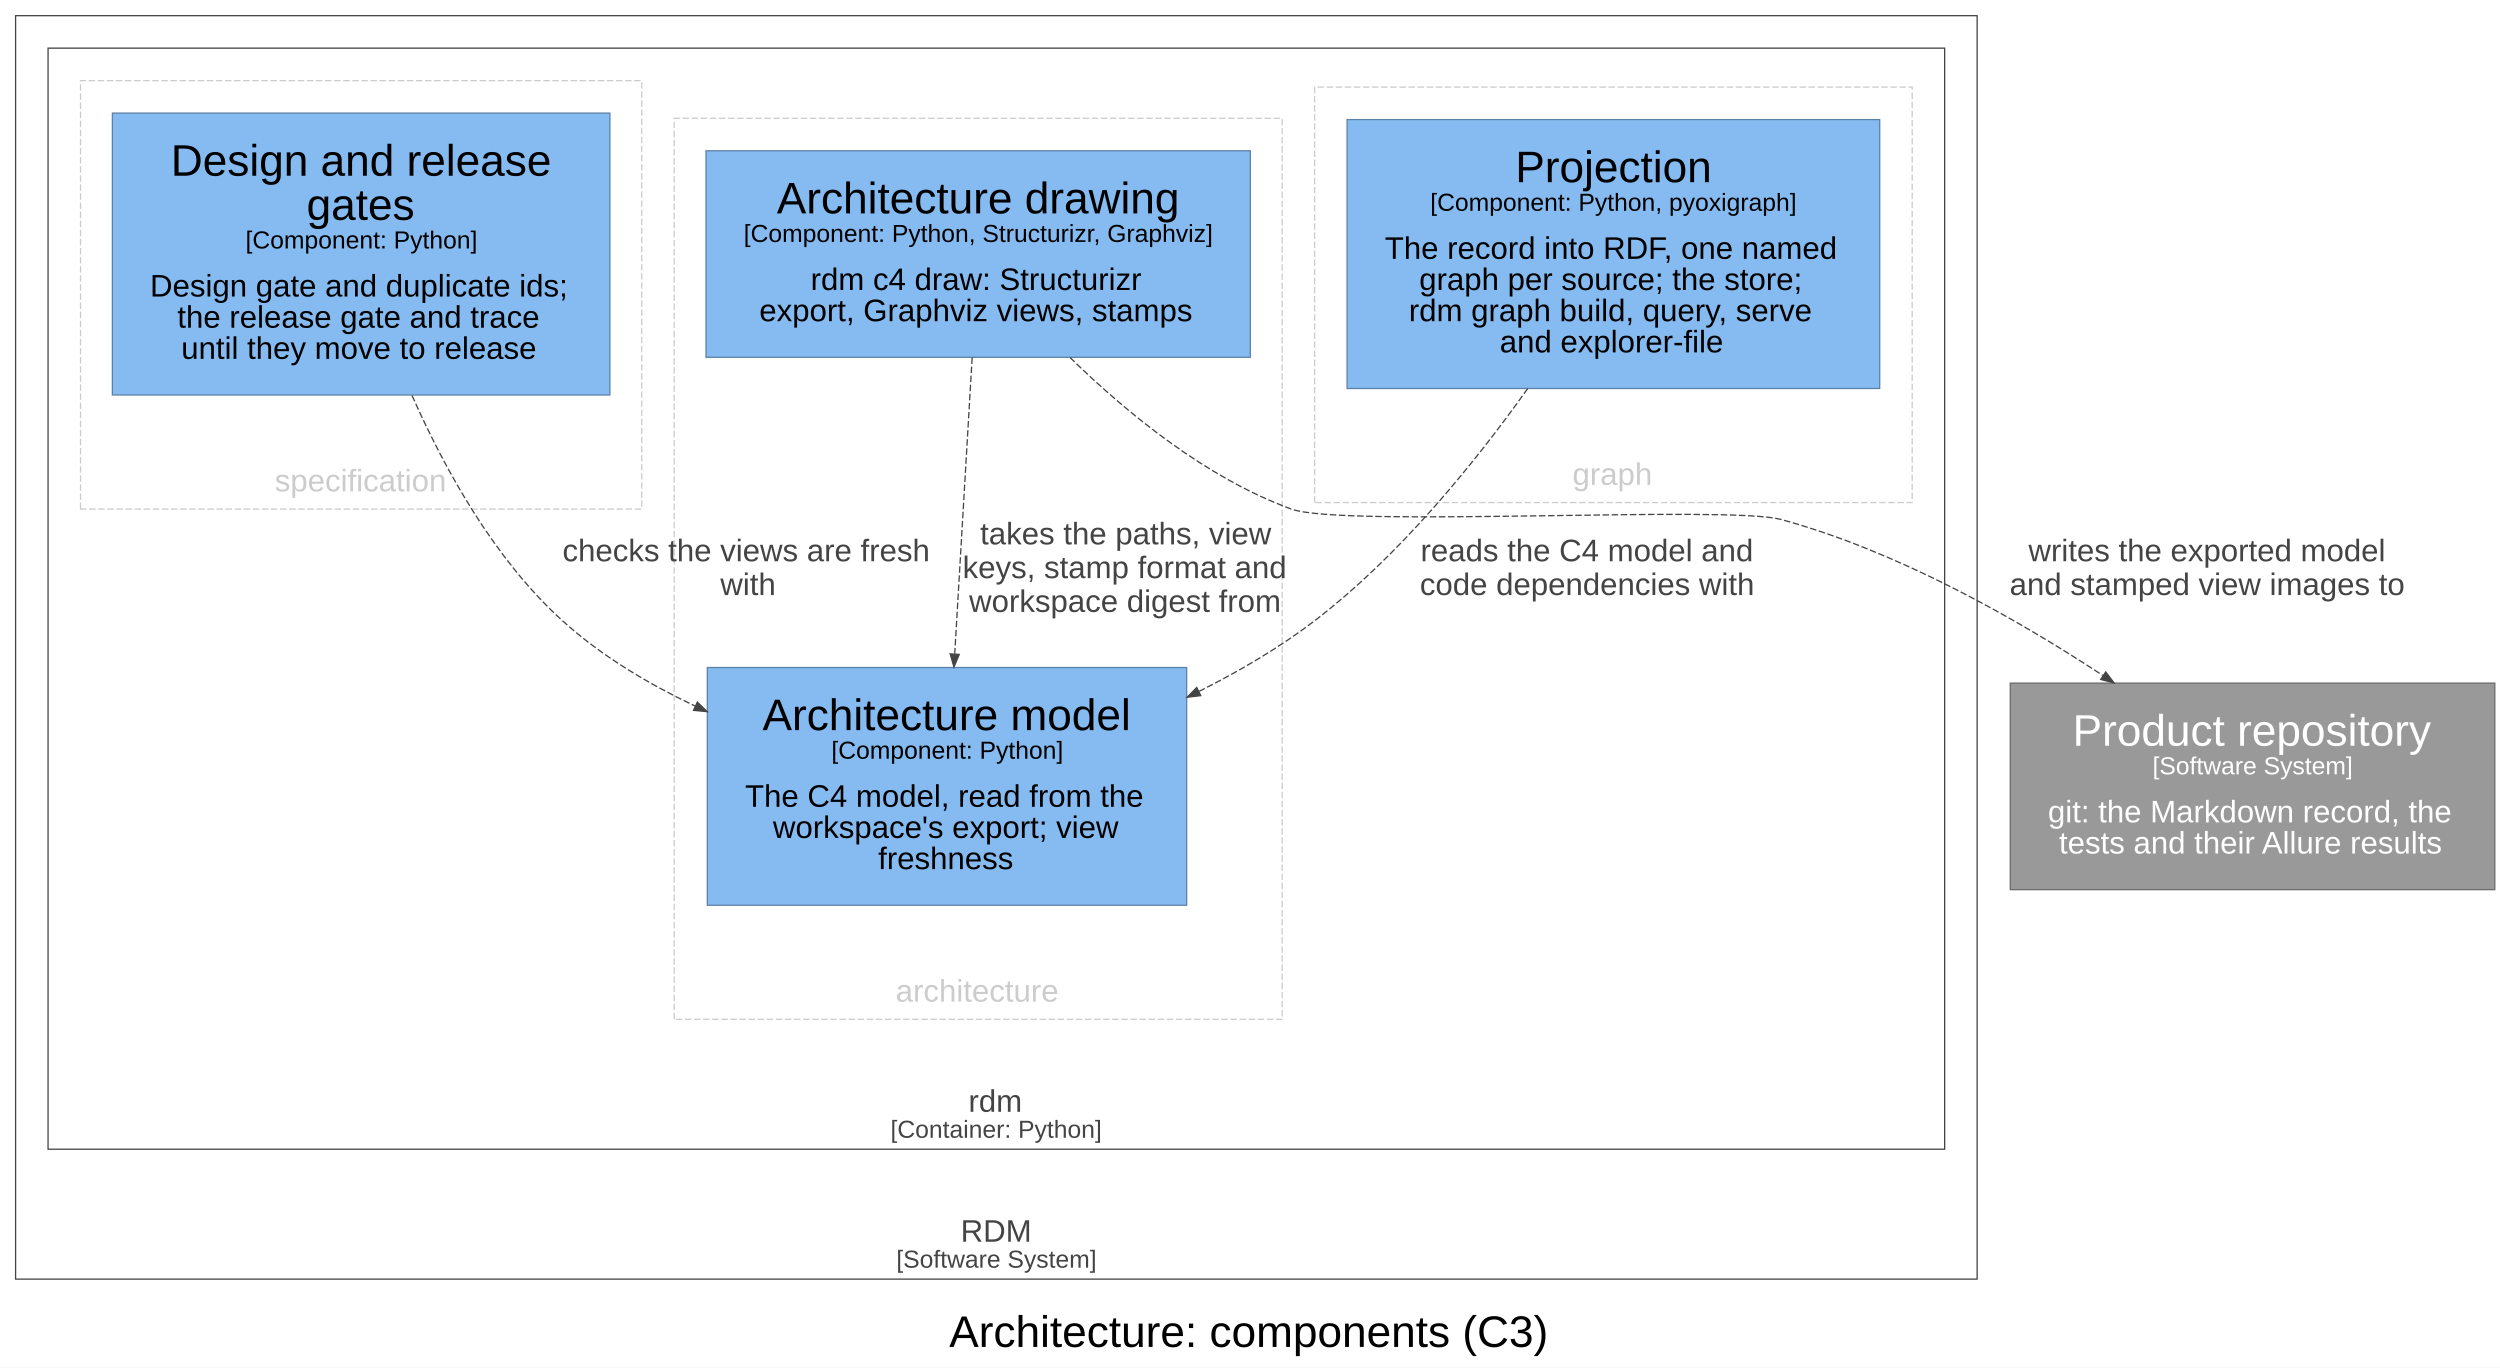
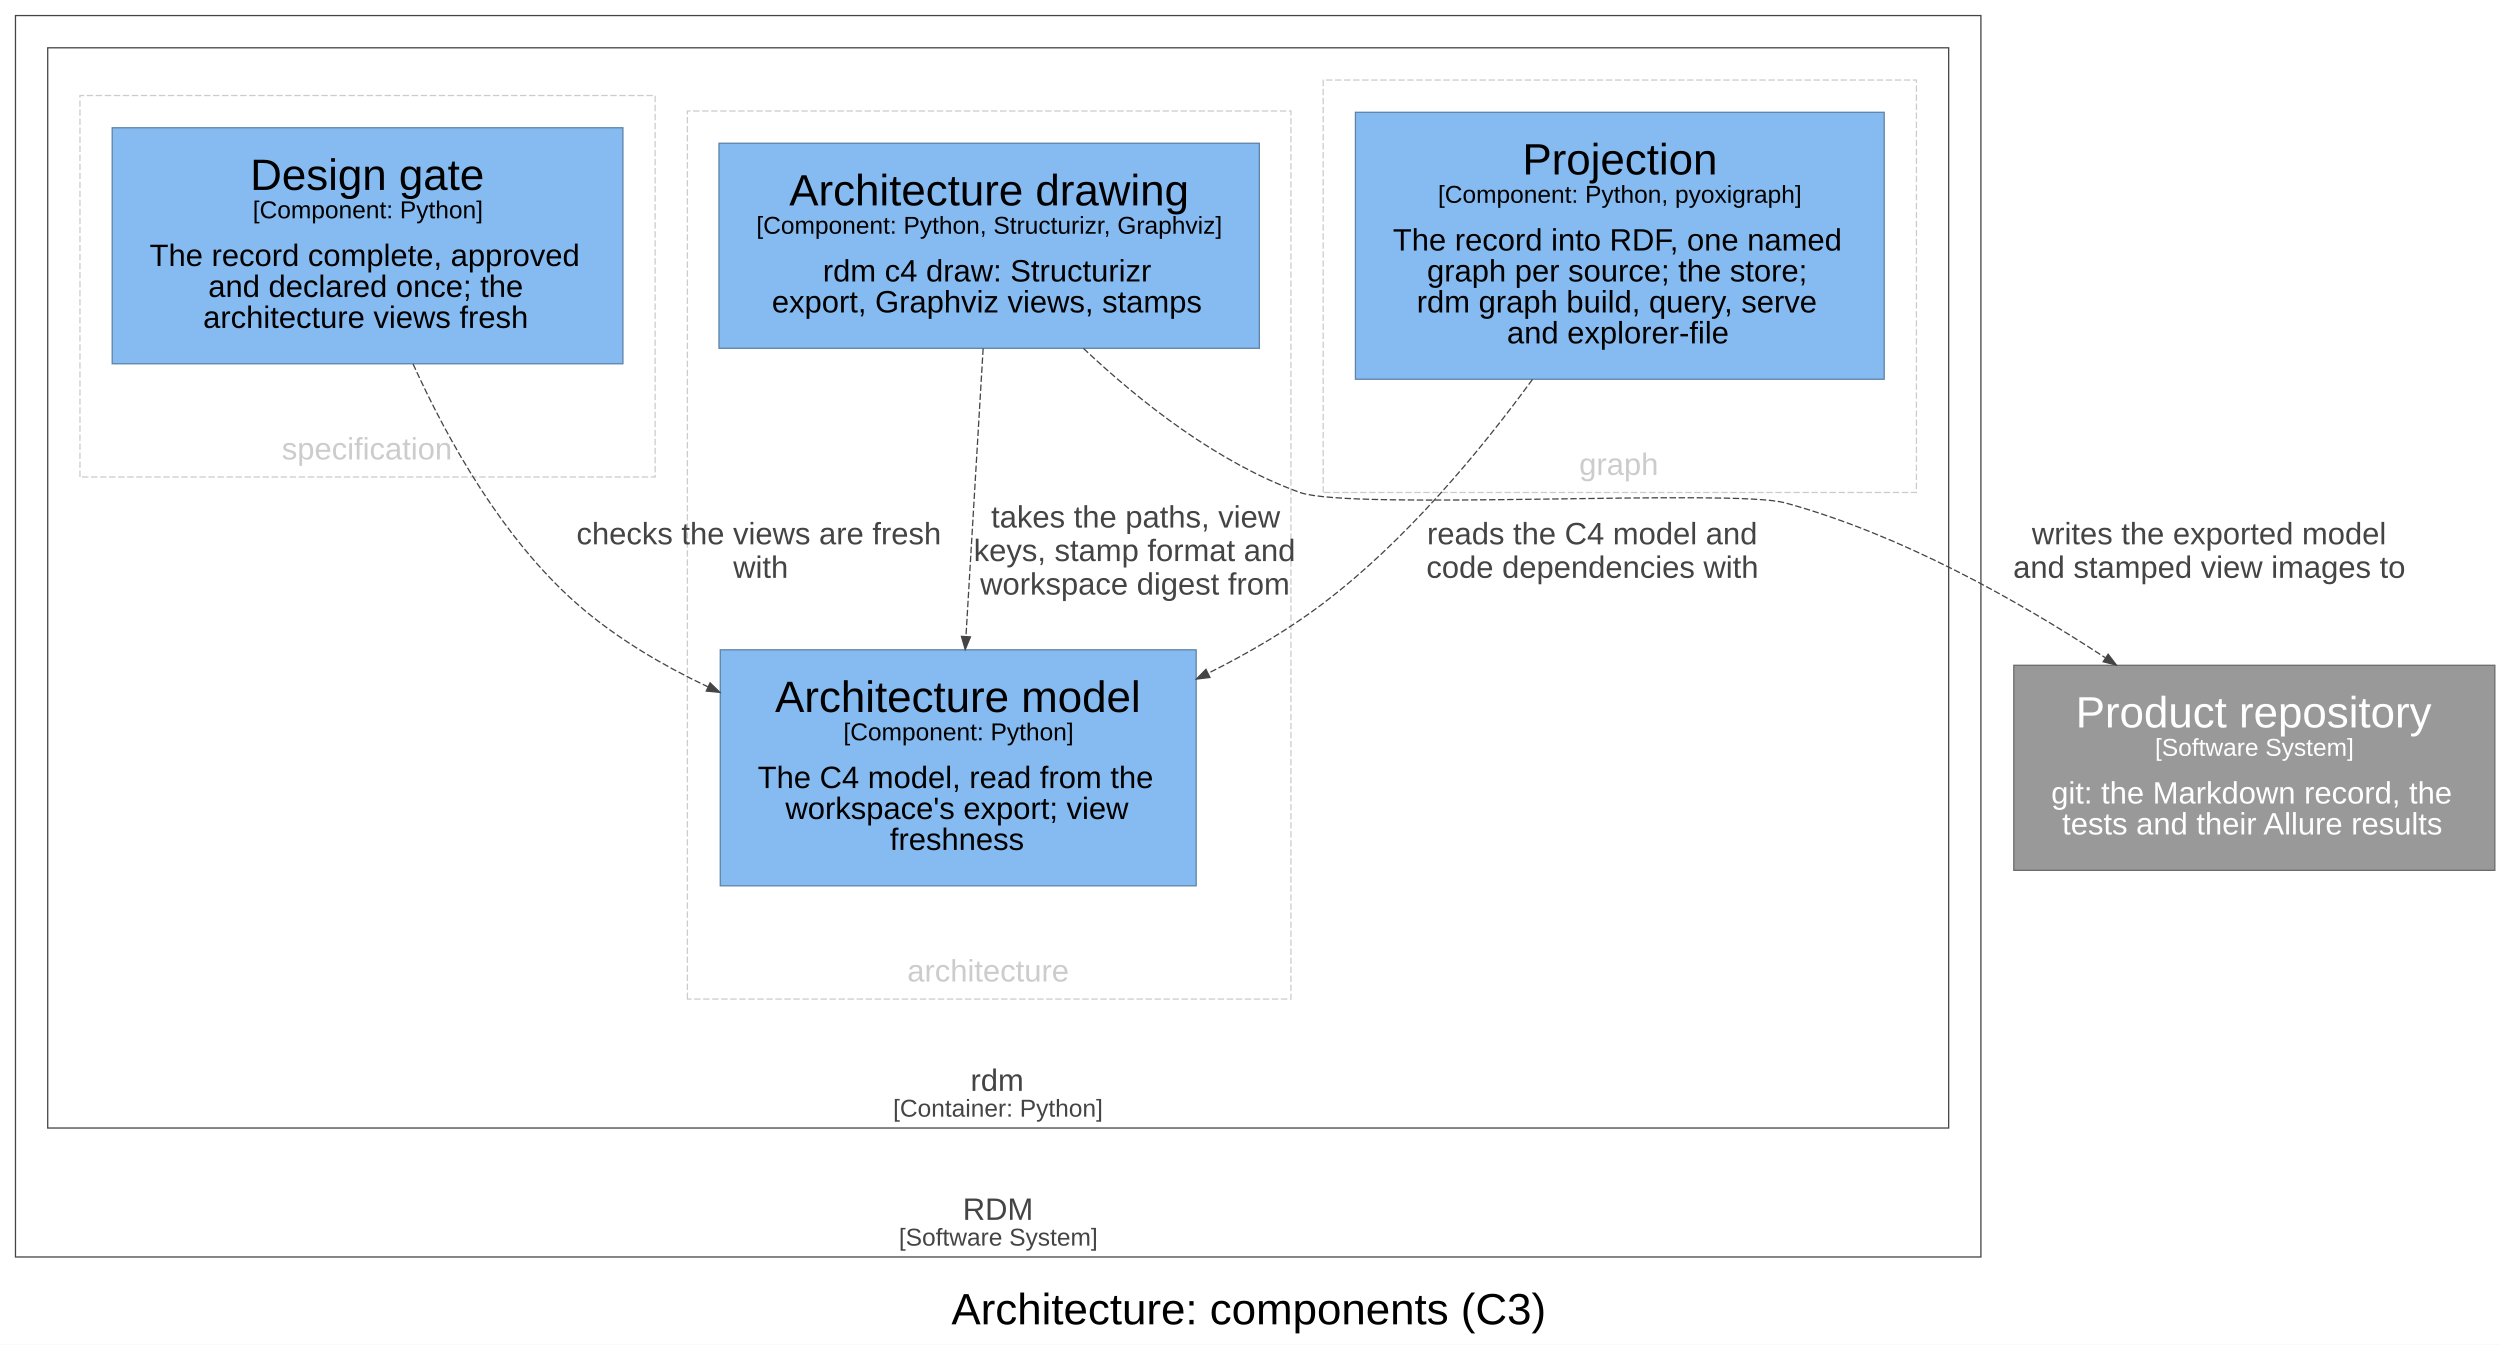
- <svg xmlns="http://www.w3.org/2000/svg" width="1925pt" height="1053pt" viewBox="0.00 0.00 1924.50 1052.60">
-   <g id="graph0" class="graph" transform="scale(1 1) rotate(0) translate(4 1048.6)">
-     <polygon fill="white" stroke="transparent" points="-4,4 -4,-1048.6 1920.5,-1048.6 1920.5,4 -4,4" />
-     <text text-anchor="start" x="726.75" y="-11.8" font-family="Arial" font-size="34.00">Architecture: components (C3)</text>
+ <svg xmlns="http://www.w3.org/2000/svg" width="1939pt" height="1043pt" viewBox="0.00 0.00 1938.50 1042.60">
+   <g id="graph0" class="graph" transform="scale(1 1) rotate(0) translate(4 1038.6)">
+     <polygon fill="white" stroke="transparent" points="-4,4 -4,-1038.6 1934.5,-1038.6 1934.5,4 -4,4" />
+     <text text-anchor="start" x="733.75" y="-11.8" font-family="Arial" font-size="34.00">Architecture: components (C3)</text>
    <g id="clust1" class="cluster">
-       <polygon fill="none" stroke="#444444" points="8,-64 8,-1036.6 1518,-1036.6 1518,-64 8,-64" />
-       <text text-anchor="start" x="735.5" y="-92.8" font-family="Arial" font-size="24.00" fill="#444444">RDM</text>
-       <text text-anchor="start" x="686" y="-72.8" font-family="Arial" font-size="19.00" fill="#444444">[Software System]</text>
+       <polygon fill="none" stroke="#444444" points="8,-64 8,-1026.6 1532,-1026.6 1532,-64 8,-64" />
+       <text text-anchor="start" x="742.5" y="-92.8" font-family="Arial" font-size="24.00" fill="#444444">RDM</text>
+       <text text-anchor="start" x="693" y="-72.8" font-family="Arial" font-size="19.00" fill="#444444">[Software System]</text>
    </g>
    <g id="clust2" class="cluster">
-       <polygon fill="none" stroke="#444444" points="33,-164 33,-1011.6 1493,-1011.6 1493,-164 33,-164" />
-       <text text-anchor="start" x="741.5" y="-192.8" font-family="Arial" font-size="24.00" fill="#444444">rdm</text>
-       <text text-anchor="start" x="681.5" y="-172.8" font-family="Arial" font-size="19.00" fill="#444444">[Container: Python]</text>
+       <polygon fill="none" stroke="#444444" points="33,-164 33,-1001.6 1507,-1001.6 1507,-164 33,-164" />
+       <text text-anchor="start" x="748.5" y="-192.8" font-family="Arial" font-size="24.00" fill="#444444">rdm</text>
+       <text text-anchor="start" x="688.5" y="-172.8" font-family="Arial" font-size="19.00" fill="#444444">[Container: Python]</text>
    </g>
    <g id="clust3" class="cluster">
-       <polygon fill="none" stroke="#cccccc" stroke-dasharray="5,2" points="515,-264 515,-957.6 983,-957.6 983,-264 515,-264" />
-       <text text-anchor="start" x="685.5" y="-277.6" font-family="Arial" font-size="24.00" fill="#cccccc">architecture</text>
+       <polygon fill="none" stroke="#cccccc" stroke-dasharray="5,2" points="529,-264 529,-952.6 997,-952.6 997,-264 529,-264" />
+       <text text-anchor="start" x="699.5" y="-277.6" font-family="Arial" font-size="24.00" fill="#cccccc">architecture</text>
    </g>
    <g id="clust4" class="cluster">
-       <polygon fill="none" stroke="#cccccc" stroke-dasharray="5,2" points="1008,-661.8 1008,-981.6 1468,-981.6 1468,-661.8 1008,-661.8" />
-       <text text-anchor="start" x="1206.5" y="-675.4" font-family="Arial" font-size="24.00" fill="#cccccc">graph</text>
+       <polygon fill="none" stroke="#cccccc" stroke-dasharray="5,2" points="1022,-656.8 1022,-976.6 1482,-976.6 1482,-656.8 1022,-656.8" />
+       <text text-anchor="start" x="1220.5" y="-670.4" font-family="Arial" font-size="24.00" fill="#cccccc">graph</text>
    </g>
    <g id="clust5" class="cluster">
-       <polygon fill="none" stroke="#cccccc" stroke-dasharray="5,2" points="58,-656.8 58,-986.6 490,-986.6 490,-656.8 58,-656.8" />
-       <text text-anchor="start" x="207.5" y="-670.4" font-family="Arial" font-size="24.00" fill="#cccccc">specification</text>
+       <polygon fill="none" stroke="#cccccc" stroke-dasharray="5,2" points="58,-668.8 58,-964.6 504,-964.6 504,-668.8 58,-668.8" />
+       <text text-anchor="start" x="214.5" y="-682.4" font-family="Arial" font-size="24.00" fill="#cccccc">specification</text>
    </g>
-     <g id="52" class="node">
-       <polygon fill="#999999" stroke="#6b6b6b" points="1916.5,-522.8 1543.5,-522.8 1543.5,-363.8 1916.5,-363.8 1916.5,-522.8" />
-       <text text-anchor="start" x="1591.5" y="-474.6" font-family="Arial" font-size="34.00" fill="#ffffff">Product repository</text>
-       <text text-anchor="start" x="1653" y="-452.6" font-family="Arial" font-size="19.00" fill="#ffffff">[Software System]</text>
-       <text text-anchor="start" x="1572.5" y="-415.6" font-family="Arial" font-size="24.00" fill="#ffffff">git: the Markdown record, the</text>
-       <text text-anchor="start" x="1581" y="-391.6" font-family="Arial" font-size="24.00" fill="#ffffff">tests and their Allure results</text>
-     </g>
-     <g id="26" class="node">
-       <polygon fill="#85bbf0" stroke="#5d82a8" points="909.5,-534.8 540.5,-534.8 540.5,-351.8 909.5,-351.8 909.5,-534.8" />
-       <text text-anchor="start" x="583" y="-486.6" font-family="Arial" font-size="34.00" fill="#000000">Architecture model</text>
-       <text text-anchor="start" x="636" y="-464.6" font-family="Arial" font-size="19.00" fill="#000000">[Component: Python]</text>
-       <text text-anchor="start" x="569.5" y="-427.6" font-family="Arial" font-size="24.00" fill="#000000">The C4 model, read from the</text>
-       <text text-anchor="start" x="591" y="-403.6" font-family="Arial" font-size="24.00" fill="#000000">workspace's export; view</text>
-       <text text-anchor="start" x="672" y="-379.6" font-family="Arial" font-size="24.00" fill="#000000">freshness</text>
+     <g id="54" class="node">
+       <polygon fill="#999999" stroke="#6b6b6b" points="1930.5,-522.8 1557.5,-522.8 1557.5,-363.8 1930.5,-363.8 1930.5,-522.8" />
+       <text text-anchor="start" x="1605.5" y="-474.6" font-family="Arial" font-size="34.00" fill="#ffffff">Product repository</text>
+       <text text-anchor="start" x="1667" y="-452.6" font-family="Arial" font-size="19.00" fill="#ffffff">[Software System]</text>
+       <text text-anchor="start" x="1586.5" y="-415.6" font-family="Arial" font-size="24.00" fill="#ffffff">git: the Markdown record, the</text>
+       <text text-anchor="start" x="1595" y="-391.6" font-family="Arial" font-size="24.00" fill="#ffffff">tests and their Allure results</text>
    </g>
    <g id="27" class="node">
-       <polygon fill="#85bbf0" stroke="#5d82a8" points="958.5,-932.6 539.5,-932.6 539.5,-773.6 958.5,-773.6 958.5,-932.6" />
-       <text text-anchor="start" x="594" y="-884.4" font-family="Arial" font-size="34.00" fill="#000000">Architecture drawing</text>
-       <text text-anchor="start" x="568.5" y="-862.4" font-family="Arial" font-size="19.00" fill="#000000">[Component: Python, Structurizr, Graphviz]</text>
-       <text text-anchor="start" x="620" y="-825.4" font-family="Arial" font-size="24.00" fill="#000000">rdm c4 draw: Structurizr</text>
-       <text text-anchor="start" x="580.5" y="-801.4" font-family="Arial" font-size="24.00" fill="#000000">export, Graphviz views, stamps</text>
+       <polygon fill="#85bbf0" stroke="#5d82a8" points="923.5,-534.8 554.5,-534.8 554.5,-351.8 923.5,-351.8 923.5,-534.8" />
+       <text text-anchor="start" x="597" y="-486.6" font-family="Arial" font-size="34.00" fill="#000000">Architecture model</text>
+       <text text-anchor="start" x="650" y="-464.6" font-family="Arial" font-size="19.00" fill="#000000">[Component: Python]</text>
+       <text text-anchor="start" x="583.5" y="-427.6" font-family="Arial" font-size="24.00" fill="#000000">The C4 model, read from the</text>
+       <text text-anchor="start" x="605" y="-403.6" font-family="Arial" font-size="24.00" fill="#000000">workspace's export; view</text>
+       <text text-anchor="start" x="686" y="-379.6" font-family="Arial" font-size="24.00" fill="#000000">freshness</text>
    </g>
-     <g id="134" class="edge">
-       <path fill="none" stroke="#444444" stroke-dasharray="5,2" d="M819.67,-773.49C863.85,-730.29 924.64,-680.74 990,-656.8 1029.34,-642.39 1326.59,-659.86 1367,-648.8 1455.99,-624.45 1546.41,-573.6 1614.75,-528.7" />
-       <polygon fill="#444444" stroke="#444444" points="1616.99,-531.41 1623.39,-522.98 1613.12,-525.58 1616.99,-531.41" />
-       <text text-anchor="start" x="1557.5" y="-616.6" font-family="Arial" font-size="24.00" fill="#444444">writes the exported model</text>
-       <text text-anchor="start" x="1543" y="-590.6" font-family="Arial" font-size="24.00" fill="#444444">and stamped view images to</text>
+     <g id="28" class="node">
+       <polygon fill="#85bbf0" stroke="#5d82a8" points="972.5,-927.6 553.5,-927.6 553.5,-768.6 972.5,-768.6 972.5,-927.6" />
+       <text text-anchor="start" x="608" y="-879.4" font-family="Arial" font-size="34.00" fill="#000000">Architecture drawing</text>
+       <text text-anchor="start" x="582.5" y="-857.4" font-family="Arial" font-size="19.00" fill="#000000">[Component: Python, Structurizr, Graphviz]</text>
+       <text text-anchor="start" x="634" y="-820.4" font-family="Arial" font-size="24.00" fill="#000000">rdm c4 draw: Structurizr</text>
+       <text text-anchor="start" x="594.5" y="-796.4" font-family="Arial" font-size="24.00" fill="#000000">export, Graphviz views, stamps</text>
    </g>
-     <g id="124" class="edge">
-       <path fill="none" stroke="#444444" stroke-dasharray="5,2" d="M744.37,-773.47C740.55,-708.51 735.1,-615.84 730.95,-545.37" />
-       <polygon fill="#444444" stroke="#444444" points="734.43,-544.91 730.35,-535.14 727.44,-545.32 734.43,-544.91" />
-       <text text-anchor="start" x="750.5" y="-629.6" font-family="Arial" font-size="24.00" fill="#444444">takes the paths, view</text>
-       <text text-anchor="start" x="737" y="-603.6" font-family="Arial" font-size="24.00" fill="#444444">keys, stamp format and</text>
-       <text text-anchor="start" x="742" y="-577.6" font-family="Arial" font-size="24.00" fill="#444444">workspace digest from</text>
+     <g id="135" class="edge">
+       <path fill="none" stroke="#444444" stroke-dasharray="5,2" d="M836.11,-768.51C880.23,-726.89 940.15,-679.73 1004,-656.8 1043.33,-642.67 1339.69,-659.81 1380,-648.8 1469.19,-624.45 1559.86,-573.6 1628.39,-528.7" />
+       <polygon fill="#444444" stroke="#444444" points="1630.65,-531.41 1637.07,-522.97 1626.79,-525.56 1630.65,-531.41" />
+       <text text-anchor="start" x="1571.5" y="-616.6" font-family="Arial" font-size="24.00" fill="#444444">writes the exported model</text>
+       <text text-anchor="start" x="1557" y="-590.6" font-family="Arial" font-size="24.00" fill="#444444">and stamped view images to</text>
    </g>
-     <g id="37" class="node">
-       <polygon fill="#85bbf0" stroke="#5d82a8" points="1443,-956.6 1033,-956.6 1033,-749.6 1443,-749.6 1443,-956.6" />
-       <text text-anchor="start" x="1162.5" y="-908.4" font-family="Arial" font-size="34.00" fill="#000000">Projection</text>
-       <text text-anchor="start" x="1097" y="-886.4" font-family="Arial" font-size="19.00" fill="#000000">[Component: Python, pyoxigraph]</text>
-       <text text-anchor="start" x="1062" y="-849.4" font-family="Arial" font-size="24.00" fill="#000000">The record into RDF, one named</text>
-       <text text-anchor="start" x="1088.5" y="-825.4" font-family="Arial" font-size="24.00" fill="#000000">graph per source; the store;</text>
-       <text text-anchor="start" x="1080.5" y="-801.4" font-family="Arial" font-size="24.00" fill="#000000">rdm graph build, query, serve</text>
-       <text text-anchor="start" x="1150.5" y="-777.4" font-family="Arial" font-size="24.00" fill="#000000">and explorer-file</text>
+     <g id="125" class="edge">
+       <path fill="none" stroke="#444444" stroke-dasharray="5,2" d="M758.32,-768.48C754.51,-704.65 749.12,-614.22 745,-545.08" />
+       <polygon fill="#444444" stroke="#444444" points="748.49,-544.81 744.41,-535.03 741.51,-545.23 748.49,-544.81" />
+       <text text-anchor="start" x="764.5" y="-629.6" font-family="Arial" font-size="24.00" fill="#444444">takes the paths, view</text>
+       <text text-anchor="start" x="751" y="-603.6" font-family="Arial" font-size="24.00" fill="#444444">keys, stamp format and</text>
+       <text text-anchor="start" x="756" y="-577.6" font-family="Arial" font-size="24.00" fill="#444444">workspace digest from</text>
    </g>
-     <g id="129" class="edge">
-       <path fill="none" stroke="#444444" stroke-dasharray="5,2" d="M1172.07,-749.6C1130.54,-691.28 1072.64,-620.23 1008,-570.8 981.06,-550.19 950.22,-532.07 919.05,-516.45" />
-       <polygon fill="#444444" stroke="#444444" points="920.33,-513.18 909.82,-511.89 917.24,-519.45 920.33,-513.18" />
-       <text text-anchor="start" x="1089.5" y="-616.6" font-family="Arial" font-size="24.00" fill="#444444">reads the C4 model and</text>
-       <text text-anchor="start" x="1089" y="-590.6" font-family="Arial" font-size="24.00" fill="#444444">code dependencies with</text>
+     <g id="39" class="node">
+       <polygon fill="#85bbf0" stroke="#5d82a8" points="1457,-951.6 1047,-951.6 1047,-744.6 1457,-744.6 1457,-951.6" />
+       <text text-anchor="start" x="1176.5" y="-903.4" font-family="Arial" font-size="34.00" fill="#000000">Projection</text>
+       <text text-anchor="start" x="1111" y="-881.4" font-family="Arial" font-size="19.00" fill="#000000">[Component: Python, pyoxigraph]</text>
+       <text text-anchor="start" x="1076" y="-844.4" font-family="Arial" font-size="24.00" fill="#000000">The record into RDF, one named</text>
+       <text text-anchor="start" x="1102.5" y="-820.4" font-family="Arial" font-size="24.00" fill="#000000">graph per source; the store;</text>
+       <text text-anchor="start" x="1094.5" y="-796.4" font-family="Arial" font-size="24.00" fill="#000000">rdm graph build, query, serve</text>
+       <text text-anchor="start" x="1164.5" y="-772.4" font-family="Arial" font-size="24.00" fill="#000000">and explorer-file</text>
    </g>
-     <g id="8" class="node">
-       <polygon fill="#85bbf0" stroke="#5d82a8" points="465.5,-961.6 82.5,-961.6 82.5,-744.6 465.5,-744.6 465.5,-961.6" />
-       <text text-anchor="start" x="127.5" y="-913.4" font-family="Arial" font-size="34.00" fill="#000000">Design and release</text>
-       <text text-anchor="start" x="232" y="-879.4" font-family="Arial" font-size="34.00" fill="#000000">gates</text>
-       <text text-anchor="start" x="185" y="-857.4" font-family="Arial" font-size="19.00" fill="#000000">[Component: Python]</text>
-       <text text-anchor="start" x="111.5" y="-820.4" font-family="Arial" font-size="24.00" fill="#000000">Design gate and duplicate ids;</text>
-       <text text-anchor="start" x="132.5" y="-796.4" font-family="Arial" font-size="24.00" fill="#000000">the release gate and trace</text>
-       <text text-anchor="start" x="135.5" y="-772.4" font-family="Arial" font-size="24.00" fill="#000000">until they move to release</text>
+     <g id="130" class="edge">
+       <path fill="none" stroke="#444444" stroke-dasharray="5,2" d="M1184.27,-744.47C1142.72,-687.59 1085.42,-618.86 1022,-570.8 994.97,-550.31 964.09,-532.25 932.9,-516.65" />
+       <polygon fill="#444444" stroke="#444444" points="934.18,-513.38 923.66,-512.1 931.09,-519.66 934.18,-513.38" />
+       <text text-anchor="start" x="1102.5" y="-616.6" font-family="Arial" font-size="24.00" fill="#444444">reads the C4 model and</text>
+       <text text-anchor="start" x="1102" y="-590.6" font-family="Arial" font-size="24.00" fill="#444444">code dependencies with</text>
    </g>
-     <g id="126" class="edge">
-       <path fill="none" stroke="#444444" stroke-dasharray="5,2" d="M313.17,-744.28C338.7,-686.55 377.01,-617.85 429,-570.8 458.51,-544.1 494.51,-522.46 531.1,-505.14" />
-       <polygon fill="#444444" stroke="#444444" points="532.81,-508.21 540.41,-500.83 529.87,-501.85 532.81,-508.21" />
-       <text text-anchor="start" x="429" y="-616.6" font-family="Arial" font-size="24.00" fill="#444444">checks the views are fresh</text>
-       <text text-anchor="start" x="550.5" y="-590.6" font-family="Arial" font-size="24.00" fill="#444444">with</text>
+     <g id="9" class="node">
+       <polygon fill="#85bbf0" stroke="#5d82a8" points="479,-939.6 83,-939.6 83,-756.6 479,-756.6 479,-939.6" />
+       <text text-anchor="start" x="190" y="-891.4" font-family="Arial" font-size="34.00" fill="#000000">Design gate</text>
+       <text text-anchor="start" x="192" y="-869.4" font-family="Arial" font-size="19.00" fill="#000000">[Component: Python]</text>
+       <text text-anchor="start" x="112" y="-832.4" font-family="Arial" font-size="24.00" fill="#000000">The record complete, approved</text>
+       <text text-anchor="start" x="157.5" y="-808.4" font-family="Arial" font-size="24.00" fill="#000000">and declared once; the</text>
+       <text text-anchor="start" x="153.5" y="-784.4" font-family="Arial" font-size="24.00" fill="#000000">architecture views fresh</text>
+     </g>
+     <g id="127" class="edge">
+       <path fill="none" stroke="#444444" stroke-dasharray="5,2" d="M316.27,-756.46C343.31,-697.02 385.73,-621.25 443,-570.8 472.67,-544.66 508.55,-523.31 544.94,-506.09" />
+       <polygon fill="#444444" stroke="#444444" points="546.6,-509.18 554.2,-501.81 543.66,-502.83 546.6,-509.18" />
+       <text text-anchor="start" x="443" y="-616.6" font-family="Arial" font-size="24.00" fill="#444444">checks the views are fresh</text>
+       <text text-anchor="start" x="564.5" y="-590.6" font-family="Arial" font-size="24.00" fill="#444444">with</text>
    </g>
  </g>
</svg>
